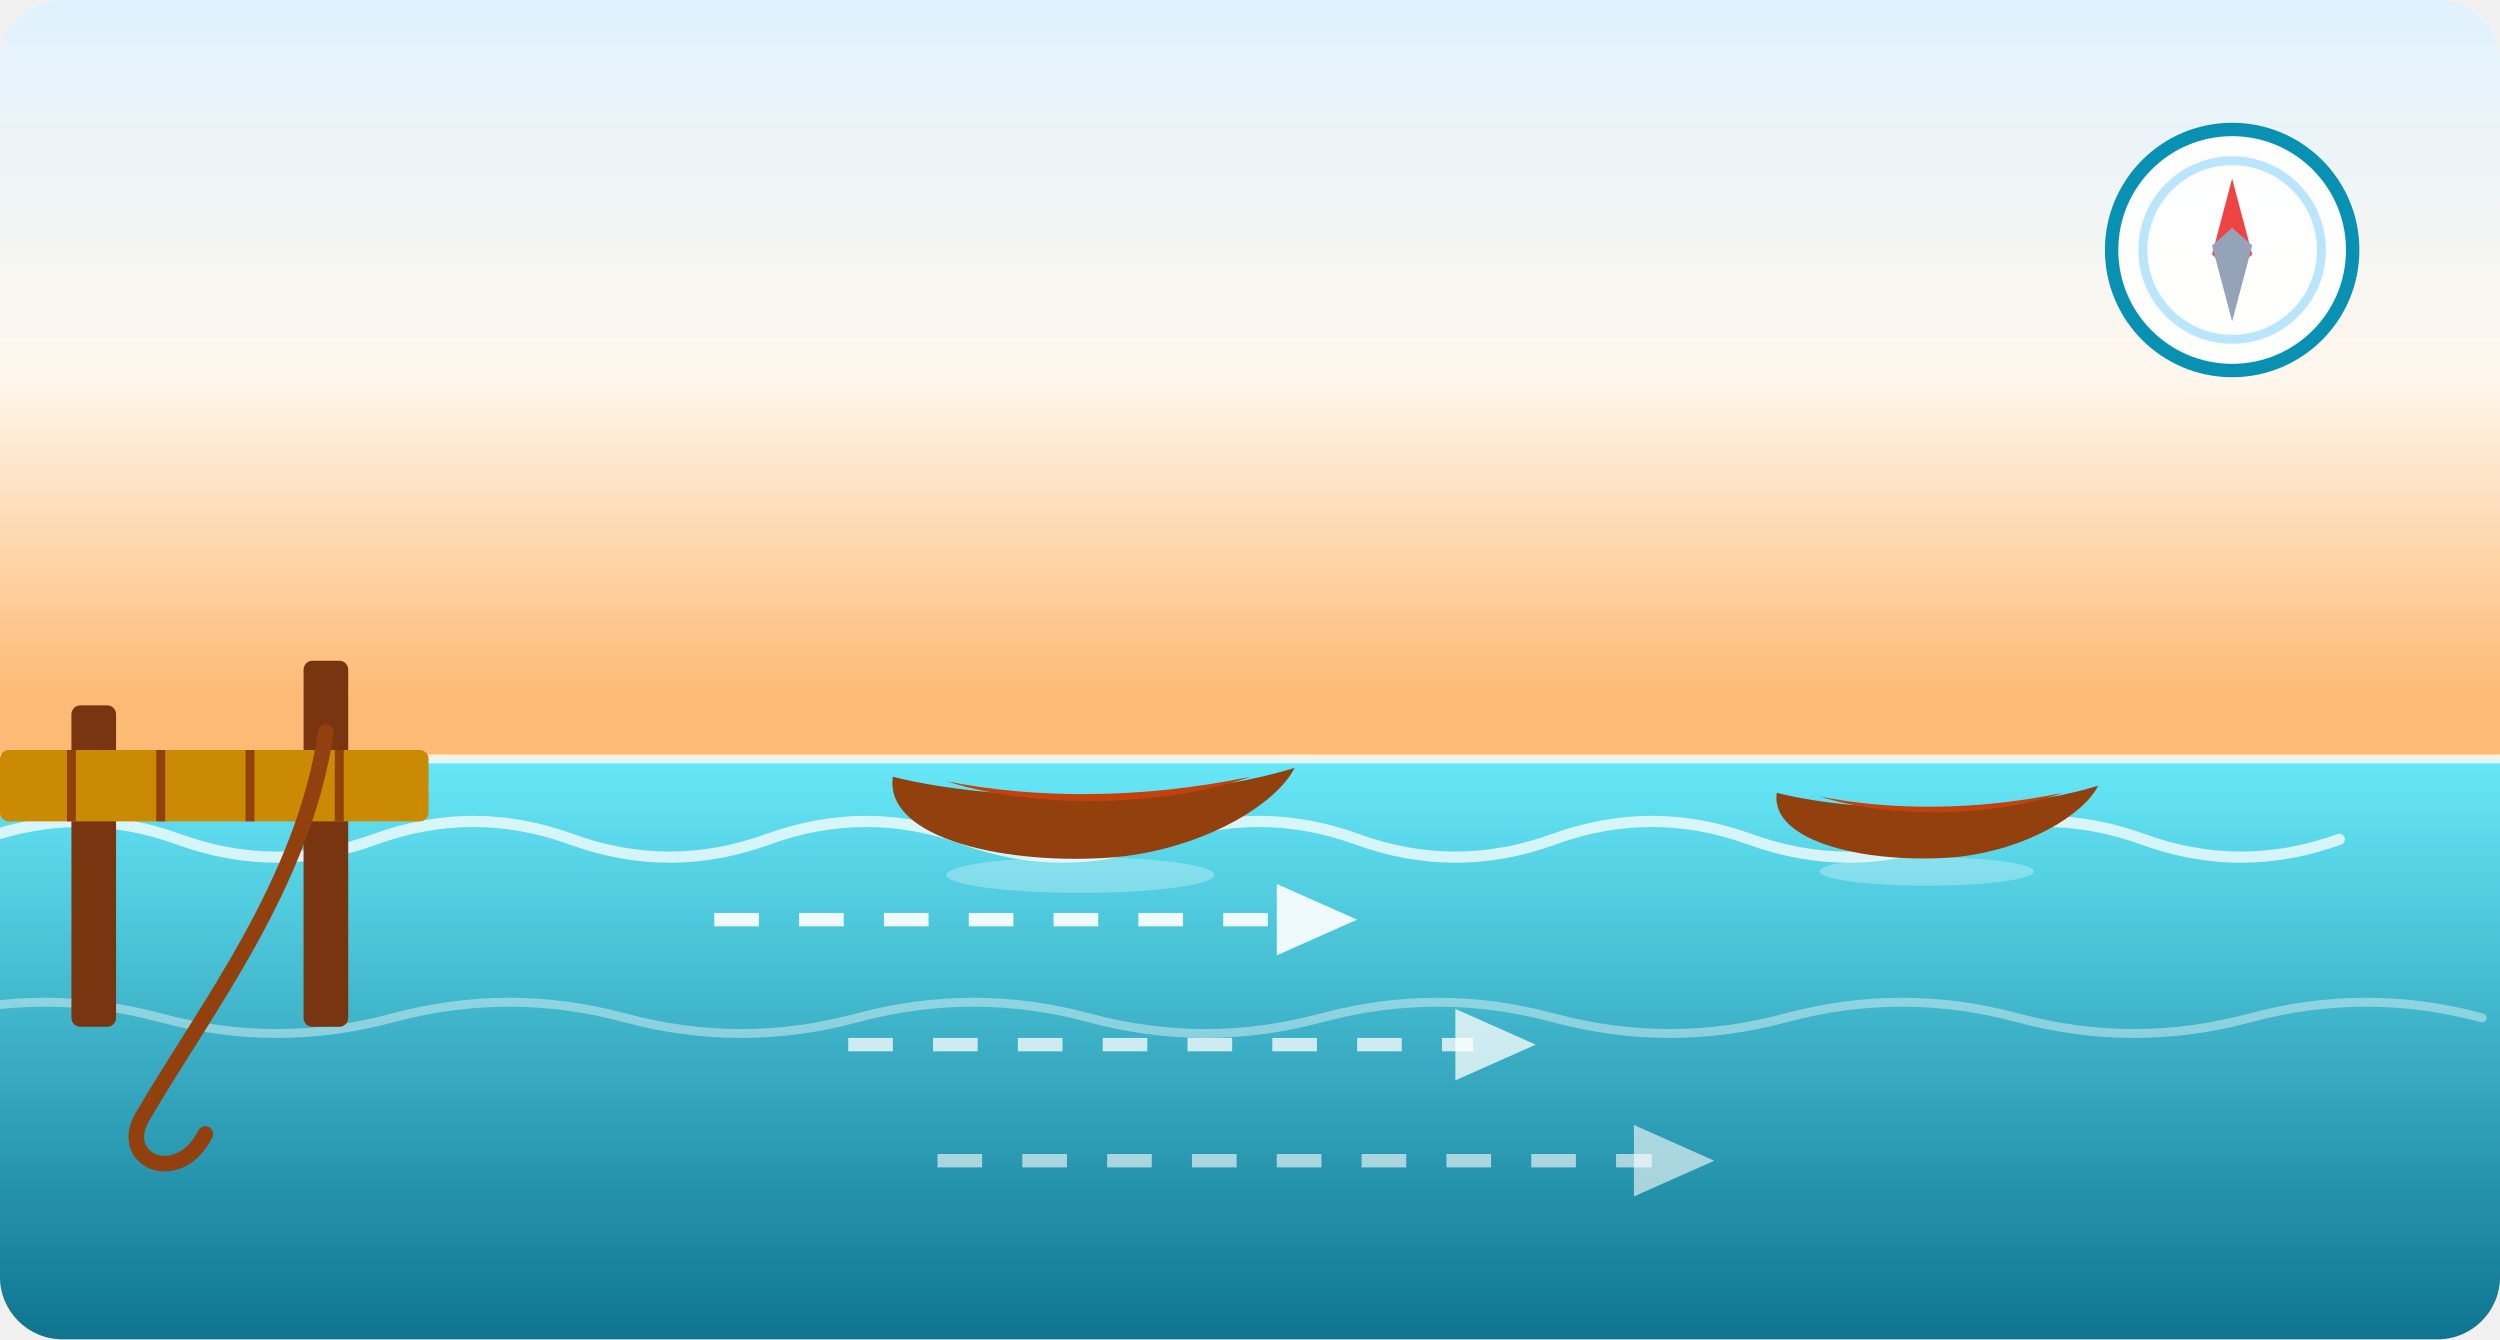
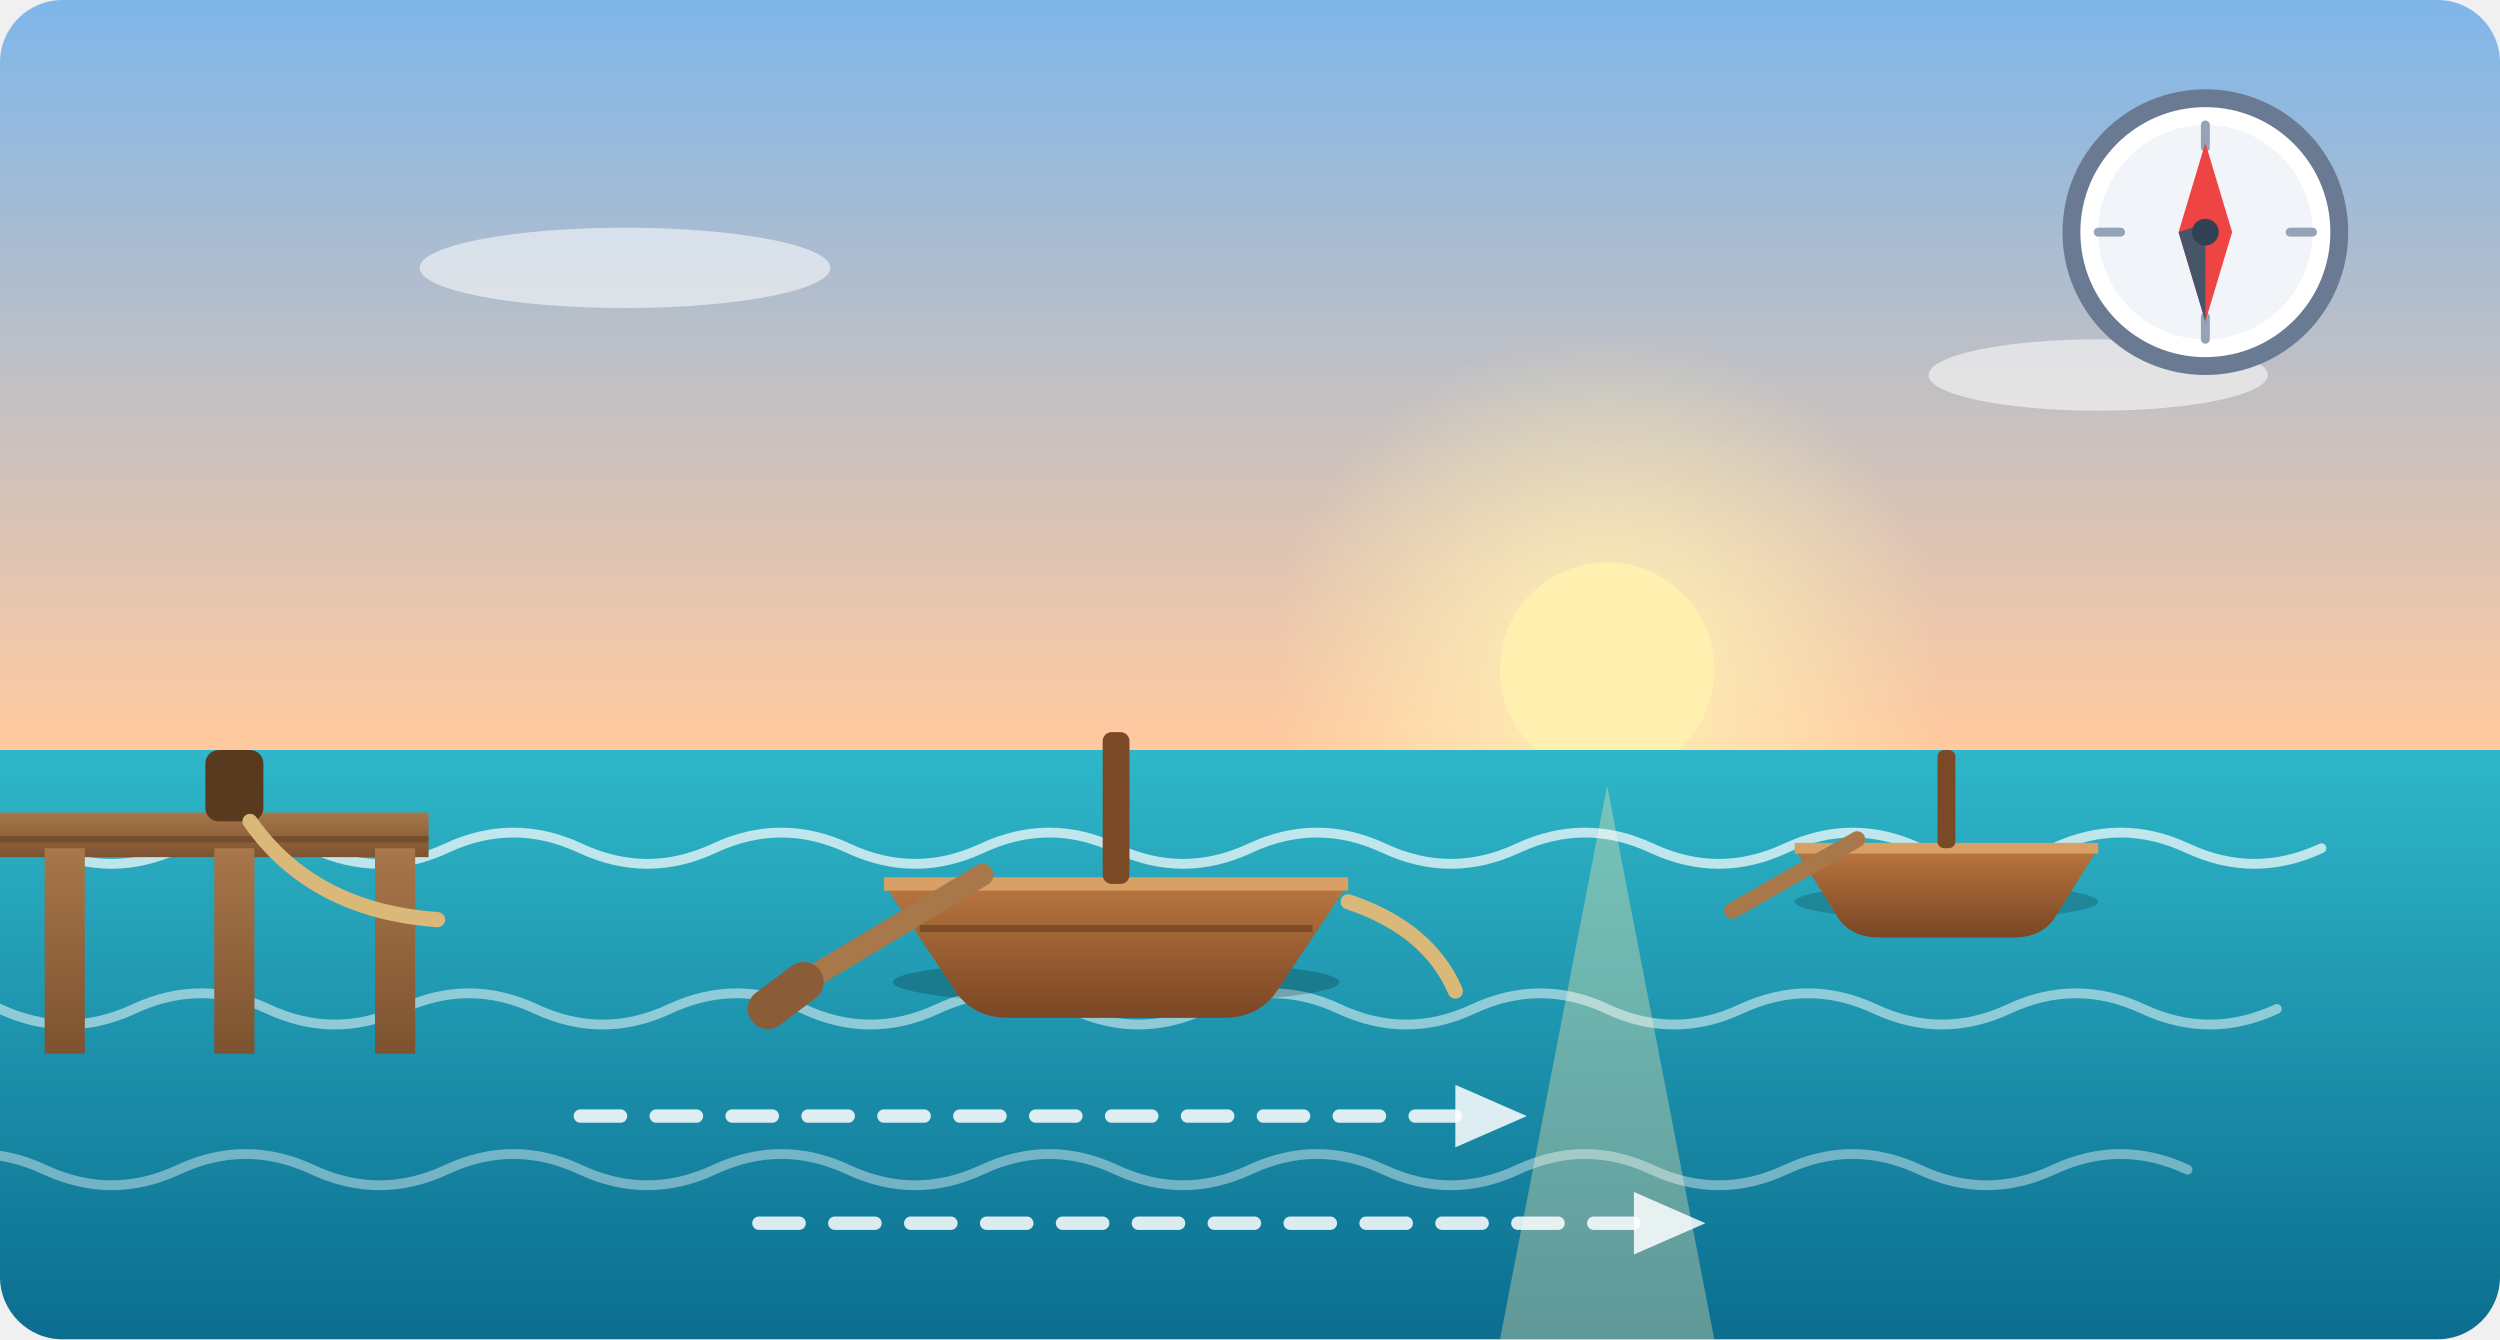
- <svg xmlns="http://www.w3.org/2000/svg" data-n="3" data-t="1" data-c="#0891b2" viewBox="0 0 560 300" role="img" aria-label="밧줄이 풀린 배가 물결을 타고 멀리 작게 떠내려가는 모습">
+ <svg xmlns="http://www.w3.org/2000/svg" data-n="3" data-t="1" data-c="#0891b2" viewBox="0 0 560 300" role="img" aria-label="밧줄이 풀린 배가 목적 없이 바다로 떠내려간다">
  <defs>
    <linearGradient id="drift_sky" x1="0" y1="0" x2="0" y2="1">
-       <stop offset="0" stop-color="#e0f2fe" />
-       <stop offset=".28" stop-color="#fff7ed" />
-       <stop offset=".52" stop-color="#fdba74" />
+       <stop offset="0" stop-color="#7fb6ea" />
+       <stop offset=".55" stop-color="#ffc9a0" />
+       <stop offset="1" stop-color="#ffe9c9" />
    </linearGradient>
+     <radialGradient id="drift_sun">
+       <stop offset="0" stop-color="#fff3b8" />
+       <stop offset="1" stop-color="#fff3b8" stop-opacity="0" />
+     </radialGradient>
    <linearGradient id="drift_sea" x1="0" y1="0" x2="0" y2="1">
-       <stop offset="0" stop-color="#67e8f9" />
-       <stop offset="1" stop-color="#0e7490" />
+       <stop offset="0" stop-color="#2fb7c9" />
+       <stop offset="1" stop-color="#0b6d8f" />
+     </linearGradient>
+     <linearGradient id="drift_hull" x1="0" y1="0" x2="0" y2="1">
+       <stop offset="0" stop-color="#b9763f" />
+       <stop offset="1" stop-color="#7a4624" />
+     </linearGradient>
+     <linearGradient id="drift_wood" x1="0" y1="0" x2="0" y2="1">
+       <stop offset="0" stop-color="#a8774a" />
+       <stop offset="1" stop-color="#7c5230" />
    </linearGradient>
    <clipPath id="drift_clip">
      <rect width="560" height="300" rx="14" />
    </clipPath>
  </defs>
  <g clip-path="url(#drift_clip)">
    <rect width="560" height="300" fill="url(#drift_sky)" />
-     <rect y="170" width="560" height="130" fill="url(#drift_sea)" />
-     <path d="M0 170H560" stroke="#fff" stroke-opacity=".75" stroke-width="2" />
-     <g class="a-slide" fill="none" stroke="#fff" stroke-linecap="round">
-       <path d="M-180 188q22 -8 44 0t44 0t44 0t44 0t44 0t44 0t44 0t44 0t44 0t44 0t44 0t44 0t44 0t44 0t44 0t44 0" stroke-width="2.5" stroke-opacity=".75" />
-       <path d="M-120 228q26 -7 52 0t52 0t52 0t52 0t52 0t52 0t52 0t52 0t52 0t52 0t52 0t52 0t52 0" stroke-width="2" stroke-opacity=".4" />
+     <circle cx="360" cy="150" r="76" fill="url(#drift_sun)" />
+     <circle cx="360" cy="150" r="24" fill="#fff0b0" />
+     <g fill="#fff" fill-opacity=".55">
+       <ellipse cx="140" cy="60" rx="46" ry="9" />
+       <ellipse cx="470" cy="84" rx="38" ry="8" />
    </g>
-     <rect x="16" y="158" width="10" height="72" rx="2" fill="#78350f" />
-     <rect x="68" y="148" width="10" height="82" rx="2" fill="#78350f" />
-     <rect x="0" y="168" width="96" height="16" rx="2" fill="#ca8a04" />
-     <path d="M16 168V184M36 168V184M56 168V184M76 168V184" stroke="#92400e" stroke-width="2" />
-     <path class="vs" data-s="1" d="M73 164C68 198 46 226 32 250C26 260 40 266 46 254" fill="none" stroke="#92400e" stroke-width="3.5" stroke-linecap="round" />
+     <rect x="0" y="168" width="560" height="132" fill="url(#drift_sea)" />
+     <path d="M360 176L336 300H384Z" fill="#ffe9a8" fill-opacity=".35" />
+     <g class="a-slide" fill="none" stroke="#fff" stroke-opacity=".7" stroke-width="2.2" stroke-linecap="round">
+       <path d="M-20 190q15 -7 30 0t30 0t30 0t30 0t30 0t30 0t30 0t30 0t30 0t30 0t30 0t30 0t30 0t30 0t30 0t30 0t30 0t30 0" />
+       <path d="M-30 226q15 -7 30 0t30 0t30 0t30 0t30 0t30 0t30 0t30 0t30 0t30 0t30 0t30 0t30 0t30 0t30 0t30 0t30 0t30 0" stroke-opacity=".5" />
+       <path d="M-20 262q15 -7 30 0t30 0t30 0t30 0t30 0t30 0t30 0t30 0t30 0t30 0t30 0t30 0t30 0t30 0t30 0t30 0t30 0" stroke-opacity=".4" />
+     </g>
+     <g>
+       <rect x="0" y="182" width="96" height="10" fill="url(#drift_wood)" />
+       <path d="M0 188H96" stroke="#5a3a1f" stroke-opacity=".5" stroke-width="1.4" />
+       <g fill="url(#drift_wood)">
+         <rect x="10" y="190" width="9" height="46" />
+         <rect x="48" y="190" width="9" height="46" />
+         <rect x="84" y="190" width="9" height="46" />
+       </g>
+       <g fill="#5a3a1f">
+         <rect x="46" y="168" width="13" height="16" rx="3" />
+       </g>
+     </g>
    <g class="vs" data-s="1" data-e="2">
-       <g class="mv" data-s="2" style="--from:translateX(-120px);--d:2.4s;--ease:cubic-bezier(.4,0,.2,1)">
-         <g transform="translate(240 172)">
-           <g class="a-bob">
-             <ellipse cx="2" cy="24" rx="30" ry="4" fill="#fff" opacity=".28" />
-             <path d="M-40 2C-42 16 -14 22 10 20C30 18 46 8 50 0C24 8 -16 8 -40 2Z" fill="#92400e" />
-             <path d="M-28 3C-6 10 24 8 40 2C16 7 -8 7 -28 3Z" fill="#c2410c" />
+       <g class="mv" data-s="2" style="--from:translateX(-190px);--d:2s;--ease:cubic-bezier(.35,0,.35,1)">
+         <g transform="translate(250 198)">
+           <g class="a-bob" style="animation-duration:1.6s">
+             <ellipse cx="0" cy="22" rx="50" ry="5" fill="#000" fill-opacity=".2" />
+             <path d="M-52 0H52L36 24Q32 30 24 30H-24Q-32 30 -36 24Z" fill="url(#drift_hull)" />
+             <path d="M-52 0H52" stroke="#d9a066" stroke-width="3" />
+             <path d="M-44 10H44" stroke="#5a3318" stroke-opacity=".5" stroke-width="1.6" />
+             <rect x="-3" y="-34" width="6" height="34" rx="2" fill="#7a4a26" />
+             <g class="vs" data-s="1" data-e="1">
+               <path d="M52 4Q70 10 76 24" stroke="#d9b87a" stroke-width="3.4" fill="none" stroke-linecap="round" />
+             </g>
+             <path d="M-30 -2L-70 22" stroke="#a8774a" stroke-width="5" stroke-linecap="round" />
+             <path d="M-70 22L-78 28" stroke="#8a5d38" stroke-width="9" stroke-linecap="round" />
          </g>
        </g>
      </g>
    </g>
-     <g class="vs wipe" data-s="2" style="--d:1.3s" fill="#fff">
-       <path class="a-dash" d="M160 206H290" stroke="#fff" stroke-opacity=".9" stroke-width="3" stroke-dasharray="10 9" fill="none" />
-       <path d="M286 198L304 206L286 214Z" fill-opacity=".9" />
-       <path class="a-dash" style="animation-delay:-.45s" d="M190 234H330" stroke="#fff" stroke-opacity=".75" stroke-width="3" stroke-dasharray="10 9" fill="none" />
-       <path d="M326 226L344 234L326 242Z" fill-opacity=".75" />
-       <path class="a-dash" style="animation-delay:-.9s" d="M210 260H370" stroke="#fff" stroke-opacity=".6" stroke-width="3" stroke-dasharray="10 9" fill="none" />
-       <path d="M366 252L384 260L366 268Z" fill-opacity=".6" />
+     <g class="vs" data-s="1" data-e="1" style="--dl:.2s">
+       <path d="M56 184Q70 204 98 206" stroke="#d9b87a" stroke-width="3.4" fill="none" stroke-linecap="round" />
+     </g>
+     <g class="vs wipe" data-s="2" style="--d:1.1s">
+       <g fill="none" stroke="#fff" stroke-opacity=".85" stroke-width="3" stroke-linecap="round" stroke-dasharray="9 8">
+         <path class="a-dash" d="M130 250H330" />
+         <path class="a-dash" style="animation-delay:-.4s" d="M170 274H370" />
+       </g>
+       <g fill="#fff" fill-opacity=".85">
+         <path d="M326 243L342 250L326 257Z" />
+         <path d="M366 267L382 274L366 281Z" />
+       </g>
    </g>
    <g class="vs" data-s="3">
-       <g class="mv" data-s="3" style="--from:translateX(-190px);--d:2.2s;--ease:cubic-bezier(.3,.5,.4,1)">
-         <g transform="translate(430 176) scale(.8)">
-           <g class="a-bob">
-             <ellipse cx="2" cy="24" rx="30" ry="4" fill="#fff" opacity=".28" />
-             <path d="M-40 2C-42 16 -14 22 10 20C30 18 46 8 50 0C24 8 -16 8 -40 2Z" fill="#92400e" />
-             <path d="M-28 3C-6 10 24 8 40 2C16 7 -8 7 -28 3Z" fill="#c2410c" />
+       <g class="mv" data-s="3" style="--from:translateX(-130px) scale(1.25);--d:1.6s;--ease:cubic-bezier(.35,0,.3,1);transform-box:fill-box;transform-origin:50% 50%">
+         <g transform="translate(436 190)">
+           <g class="a-bob" style="animation-duration:1.9s">
+             <ellipse cx="0" cy="12" rx="34" ry="4" fill="#000" fill-opacity=".18" />
+             <path d="M-34 0H34L24 16Q21 20 15 20H-15Q-21 20 -24 16Z" fill="url(#drift_hull)" />
+             <path d="M-34 0H34" stroke="#d9a066" stroke-width="2.4" />
+             <rect x="-2" y="-22" width="4" height="22" rx="1.5" fill="#7a4a26" />
+             <path d="M-20 -2L-48 14" stroke="#a8774a" stroke-width="3.6" stroke-linecap="round" />
          </g>
        </g>
      </g>
    </g>
-     <g transform="translate(500 56)">
-       <g class="vs pop" data-s="3" style="--d:.45s">
-         <circle r="27" fill="#fff" fill-opacity=".95" stroke="#0891b2" stroke-width="3" />
-         <circle r="20" fill="none" stroke="#bae6fd" stroke-width="2" />
-         <circle r="3.2" fill="#0e7490" />
-         <g class="a-flip">
-           <path d="M0 -16L4.5 1L0 5L-4.5 1Z" fill="#ef4444" />
-           <path d="M0 16L4.5 -1L0 -5L-4.5 -1Z" fill="#94a3b8" />
+     <g class="vs pop" data-s="3" style="--dl:.5s">
+       <g transform="translate(494 52)">
+         <circle r="30" fill="#fff" stroke="#6b7a93" stroke-width="4" />
+         <circle r="24" fill="#f1f5f9" />
+         <g stroke="#94a3b8" stroke-width="2" stroke-linecap="round">
+           <path d="M0 -24V-19M0 24V19M-24 0H-19M24 0H19" />
        </g>
+         <g class="a-flip" style="animation-duration:1.8s">
+           <path d="M0 -20L6 0L0 20L-6 0Z" fill="#ef4444" />
+           <path d="M0 20L-6 0L0 -2Z" fill="#475569" />
+         </g>
+         <circle r="3" fill="#334155" />
      </g>
    </g>
  </g>
</svg>
